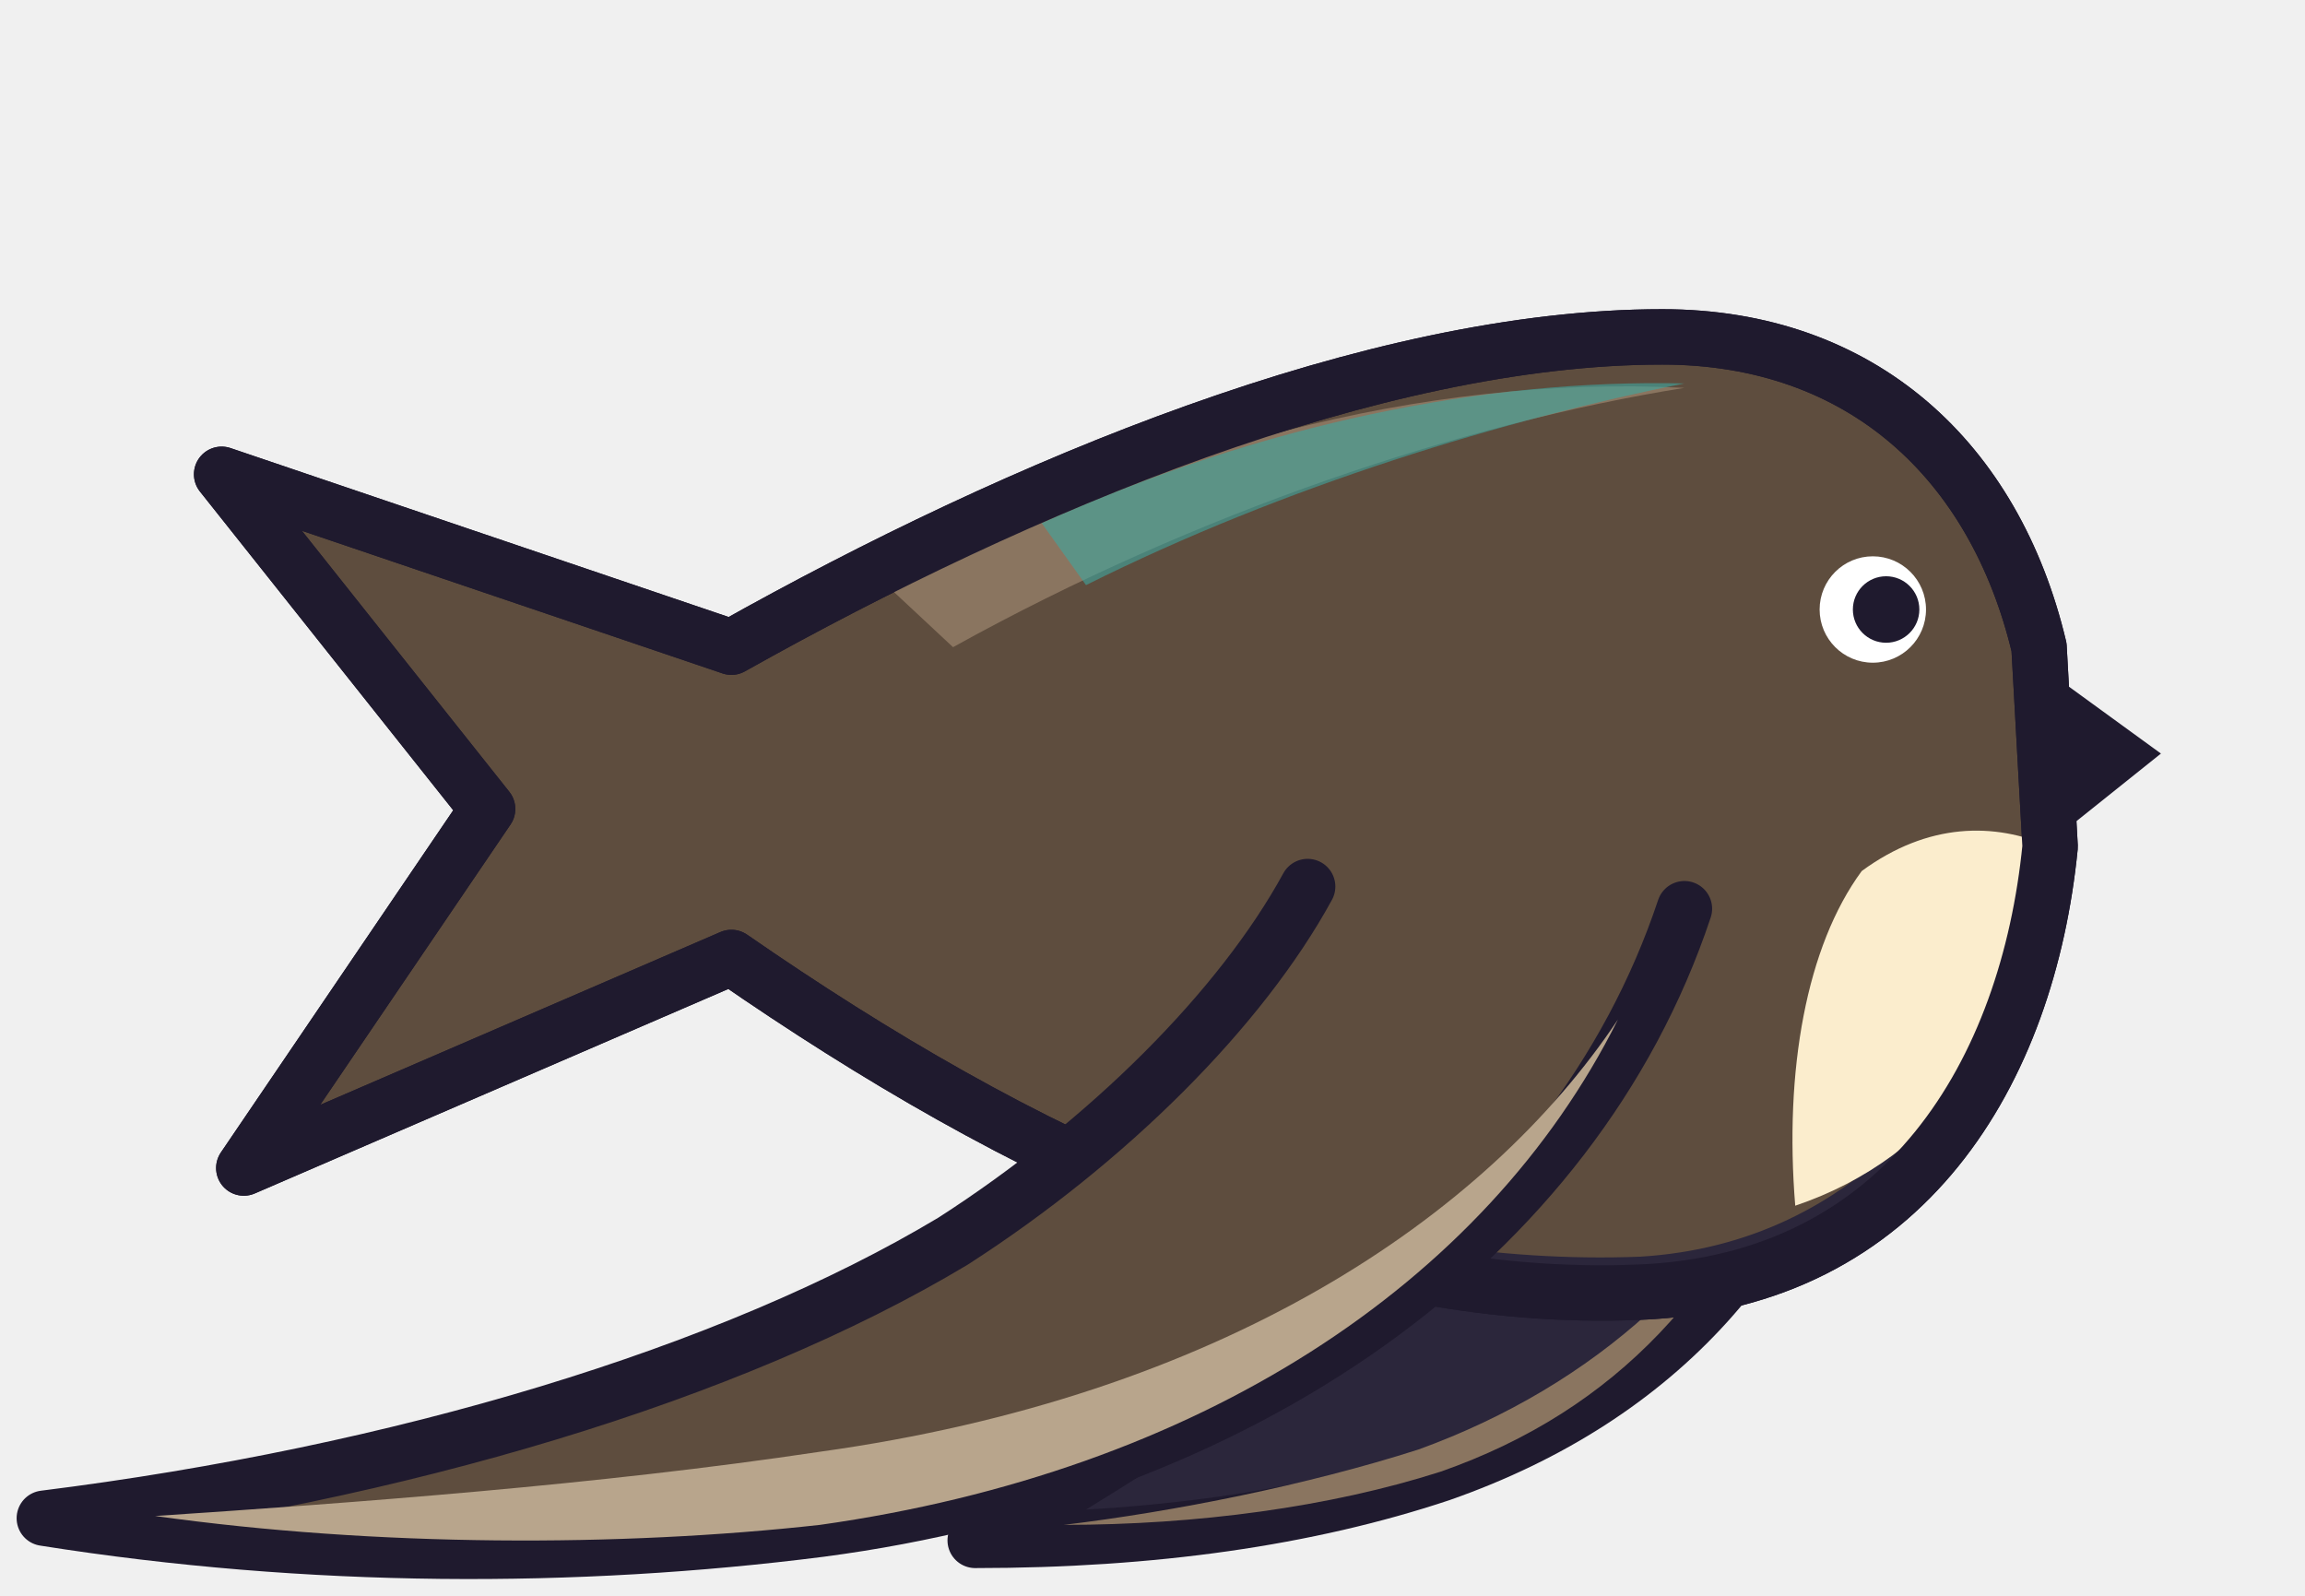
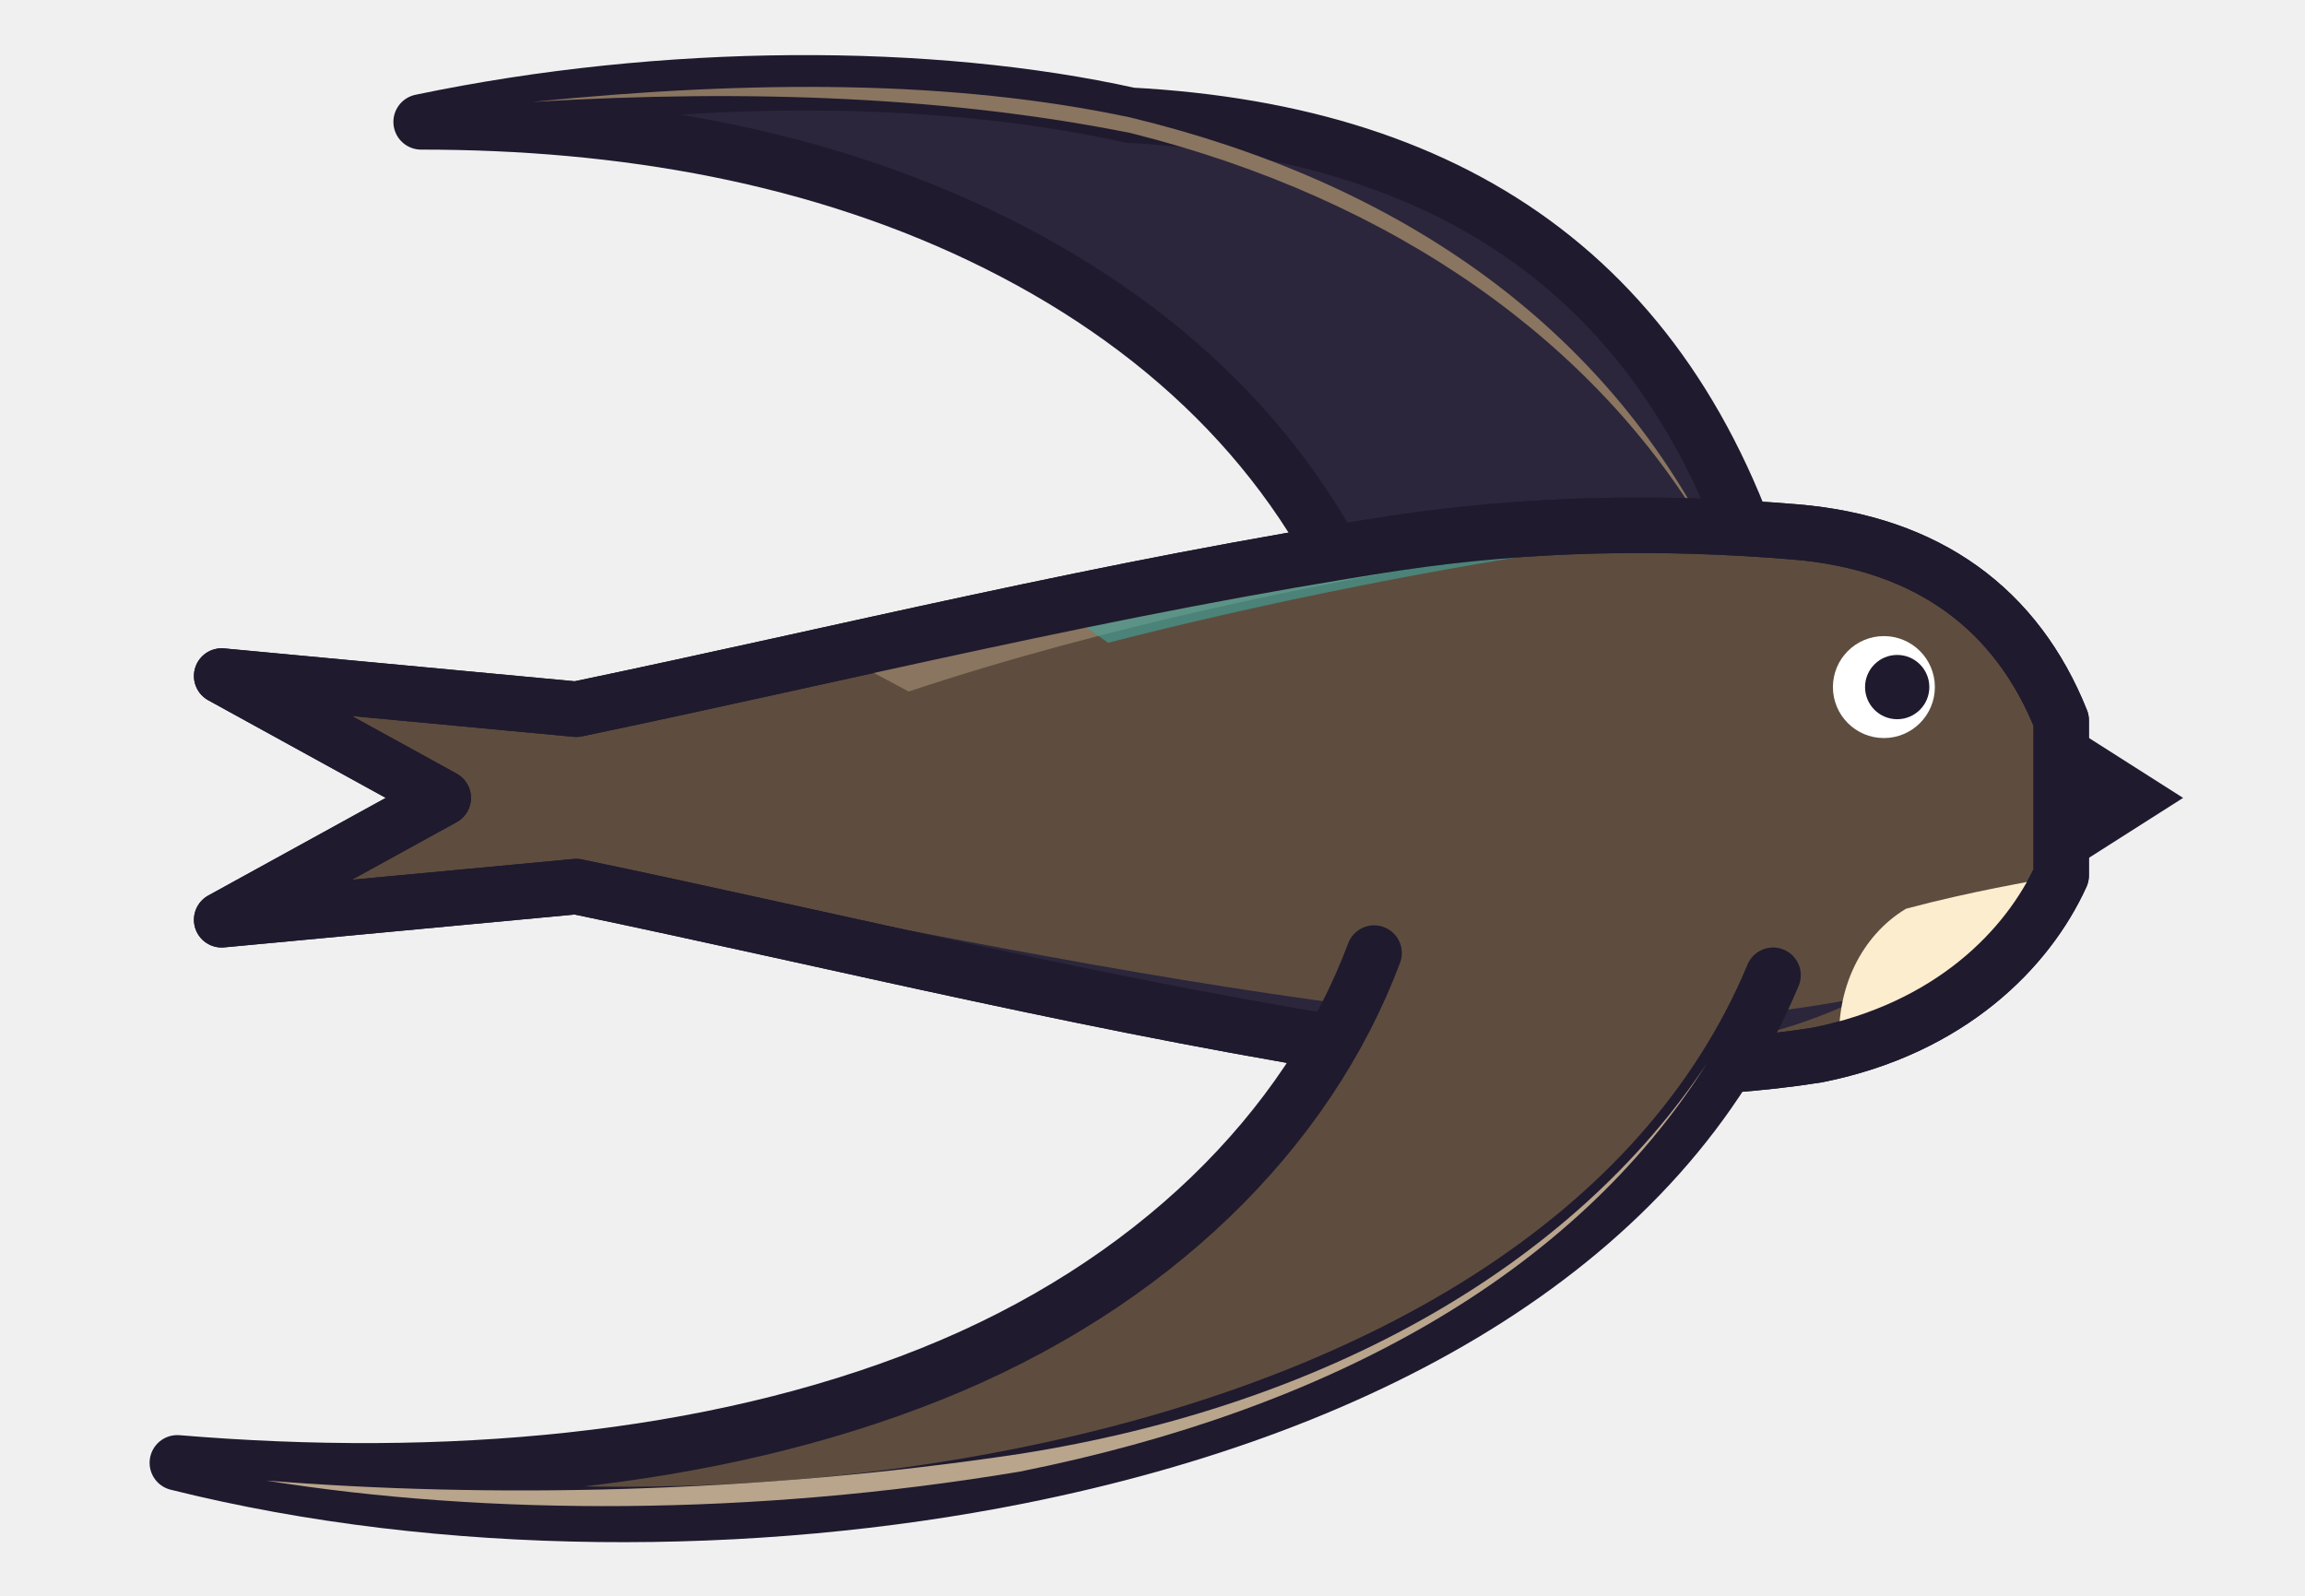
<svg xmlns="http://www.w3.org/2000/svg" width="104" height="72" viewBox="0 0 104 72">
-   <path d="M70 49 C66 55 60 60 54 63.5 C50 66 47 68 44 69.5 C52 69.5 59 68.5 65 66.5 C75 63 81 56 83 47" fill="#2b263b" stroke="#1f1a2e" stroke-width="2.5" stroke-linejoin="round" stroke-linecap="round" />
-   <path d="M81 50 C78 57 72 62.5 64 65.4 C59 67 53 68.2 48 68.8 C54 68.8 60 68 65 66.4 C73 63.6 78 58 81 50 Z" fill="#8a7560" />
-   <path d="M 92 29.2 C 90 20.8 84 15.2 75 15.2 C 62 15.2 46 21.9 33 29.2 L 10 21.4 L 22 36.5 L 11 52.7 L 33 43.2 C 46 52.2 60 58.9 74 58.3 C 86 57.8 91.5 48.3 92.5 38.2 Z" fill="#5e4d3e" stroke="#1f1a2e" stroke-width="2.5" stroke-linejoin="round" stroke-linecap="round" />
-   <path d="M 35 44.3 C 48 52.2 61 57.2 74 56.7 C 84 56.1 89.5 48.3 91.5 41.5 C 90 51.6 84 57.8 74 58.3 C 60 58.9 46 52.2 35 44.3 Z" fill="#2b263b" />
-   <path d="M 40 26.4 C 52 20.3 64 16.9 76 17.5 C 66 19.1 54 23.1 43 29.2 Z" fill="#8a7560" />
-   <path d="M 47 23.6 C 57 19.1 67 17.1 76 17.3 C 68 18.9 58 21.9 49 26.4 Z" fill="#3fa7a0" fill-opacity="0.6" />
-   <path d="M 84 39.3 C 87 37.1 90 37.1 92.5 38.2 C 91.5 46.6 87.5 52.2 81 54.4 C 80.5 48.3 81.5 42.7 84 39.3 Z" fill="#fbedcd" />
-   <path d="M92 30 L97.5 34 L92.5 38 Z" fill="#1f1a2e" />
-   <path d="M 92 29.2 C 90 20.8 84 15.2 75 15.2 C 62 15.2 46 21.9 33 29.2 L 10 21.4 L 22 36.5 L 11 52.7 L 33 43.2 C 46 52.2 60 58.9 74 58.3 C 86 57.8 91.5 48.3 92.5 38.2 Z" fill="none" stroke="#1f1a2e" stroke-width="2.5" stroke-linejoin="round" stroke-linecap="round" />
-   <ellipse cx="84.5" cy="27.5" rx="2.4" ry="2.4" fill="#ffffff" />
-   <ellipse cx="85.1" cy="27.5" rx="1.5" ry="1.5" fill="#1f1a2e" />
-   <path d="M59 40 C56 45.5 50 51.5 43 56 C33 62 18 66.5 2 68.5 C14 70.4 26 70.4 37 69 C56 66.5 71 56 76 41" fill="#5e4d3e" stroke="#1f1a2e" stroke-width="2.5" stroke-linejoin="round" stroke-linecap="round" />
-   <path d="M73 46 C67 55 55 63 37 65.5 C27 67 16 67.8 7 68.4 C17 69.8 28 69.8 37 68.8 C54 66.4 67 58 73 46 Z" fill="#b8a58c" />
+   <path d="M62 29 C59 21 53 15 45 11 C37 7 28 5.5 19 5.5 C30 3.2 42 3.2 51 5.2 C66 6 76 13 80 28" fill="#2b263b" stroke="#1f1a2e" stroke-width="2.5" stroke-linejoin="round" stroke-linecap="round" />
+   <path d="M77 24 C72 15.5 63 9 51 6 C43 4.4 34 4 24 4.6 C34 3.6 43 3.6 51 5.3 C63 8.2 72 14.5 77 24 Z" fill="#8a7560" />
+   <path d="M93 32.5 C91 27.5 87 24.5 81 24 C75 23.5 69 23.6 63 24.5 C50 26.5 38 29.5 26 32 L10 30.5 L20 36 L10 41.5 L26 40 C38 42.5 50 45.5 63 47.5 C70 48.5 77 48.4 82 47.6 C88 46.4 91.5 42.8 93 39.5 Z" fill="#5e4d3e" stroke="#1f1a2e" stroke-width="2.5" stroke-linejoin="round" stroke-linecap="round" />
+   <path d="M30 39.8 C42 42.2 53 44.4 63 45.6 C71 46.4 78 46.2 84 45 C79 47.6 71 48.4 63 47.5 C50 45.6 38 42.6 30 39.8 Z" fill="#2b263b" />
+   <path d="M38 29.6 C48 27.2 58 25.4 68 24.9 C60 26.2 50 28.2 41 31.2 Z" fill="#8a7560" />
+   <path d="M48 27.6 C56 25.8 64 24.8 72 24.6 C65 25.6 57 27.2 50 29 Z" fill="#3fa7a0" fill-opacity="0.6" />
+   <path d="M86 41 C89 40.2 91.5 39.8 93 39.5 C91.5 42.8 88 45.9 83 47.3 C82.8 44.6 84 42.2 86 41 Z" fill="#fbedcd" />
+   <path d="M93 32.5 L98.5 36 L93 39.5 Z" fill="#1f1a2e" />
+   <path d="M93 32.5 C91 27.5 87 24.5 81 24 C75 23.5 69 23.6 63 24.5 C50 26.5 38 29.5 26 32 L10 30.5 L20 36 L10 41.5 L26 40 C38 42.5 50 45.5 63 47.5 C70 48.5 77 48.4 82 47.6 C88 46.4 91.5 42.8 93 39.5 Z" fill="none" stroke="#1f1a2e" stroke-width="2.5" stroke-linejoin="round" stroke-linecap="round" />
+   <ellipse cx="85" cy="31" rx="2.3" ry="2.3" fill="#ffffff" />
+   <ellipse cx="85.6" cy="31" rx="1.45" ry="1.45" fill="#1f1a2e" />
+   <path d="M62 43 C59 51 52 58 42 62 C32 66 20 67 8 66 C20 69 34 69 46 66.6 C62 63.4 75 56 80 44" fill="#5e4d3e" stroke="#1f1a2e" stroke-width="2.5" stroke-linejoin="round" stroke-linecap="round" />
+   <path d="M77 48 C71 57 60 63.4 46 65.6 C34 67.4 22 67.6 12 66.8 C22 68.4 34 68.4 46 66.4 C60 63.6 71 57.5 77 48 Z" fill="#b8a58c" />
</svg>
